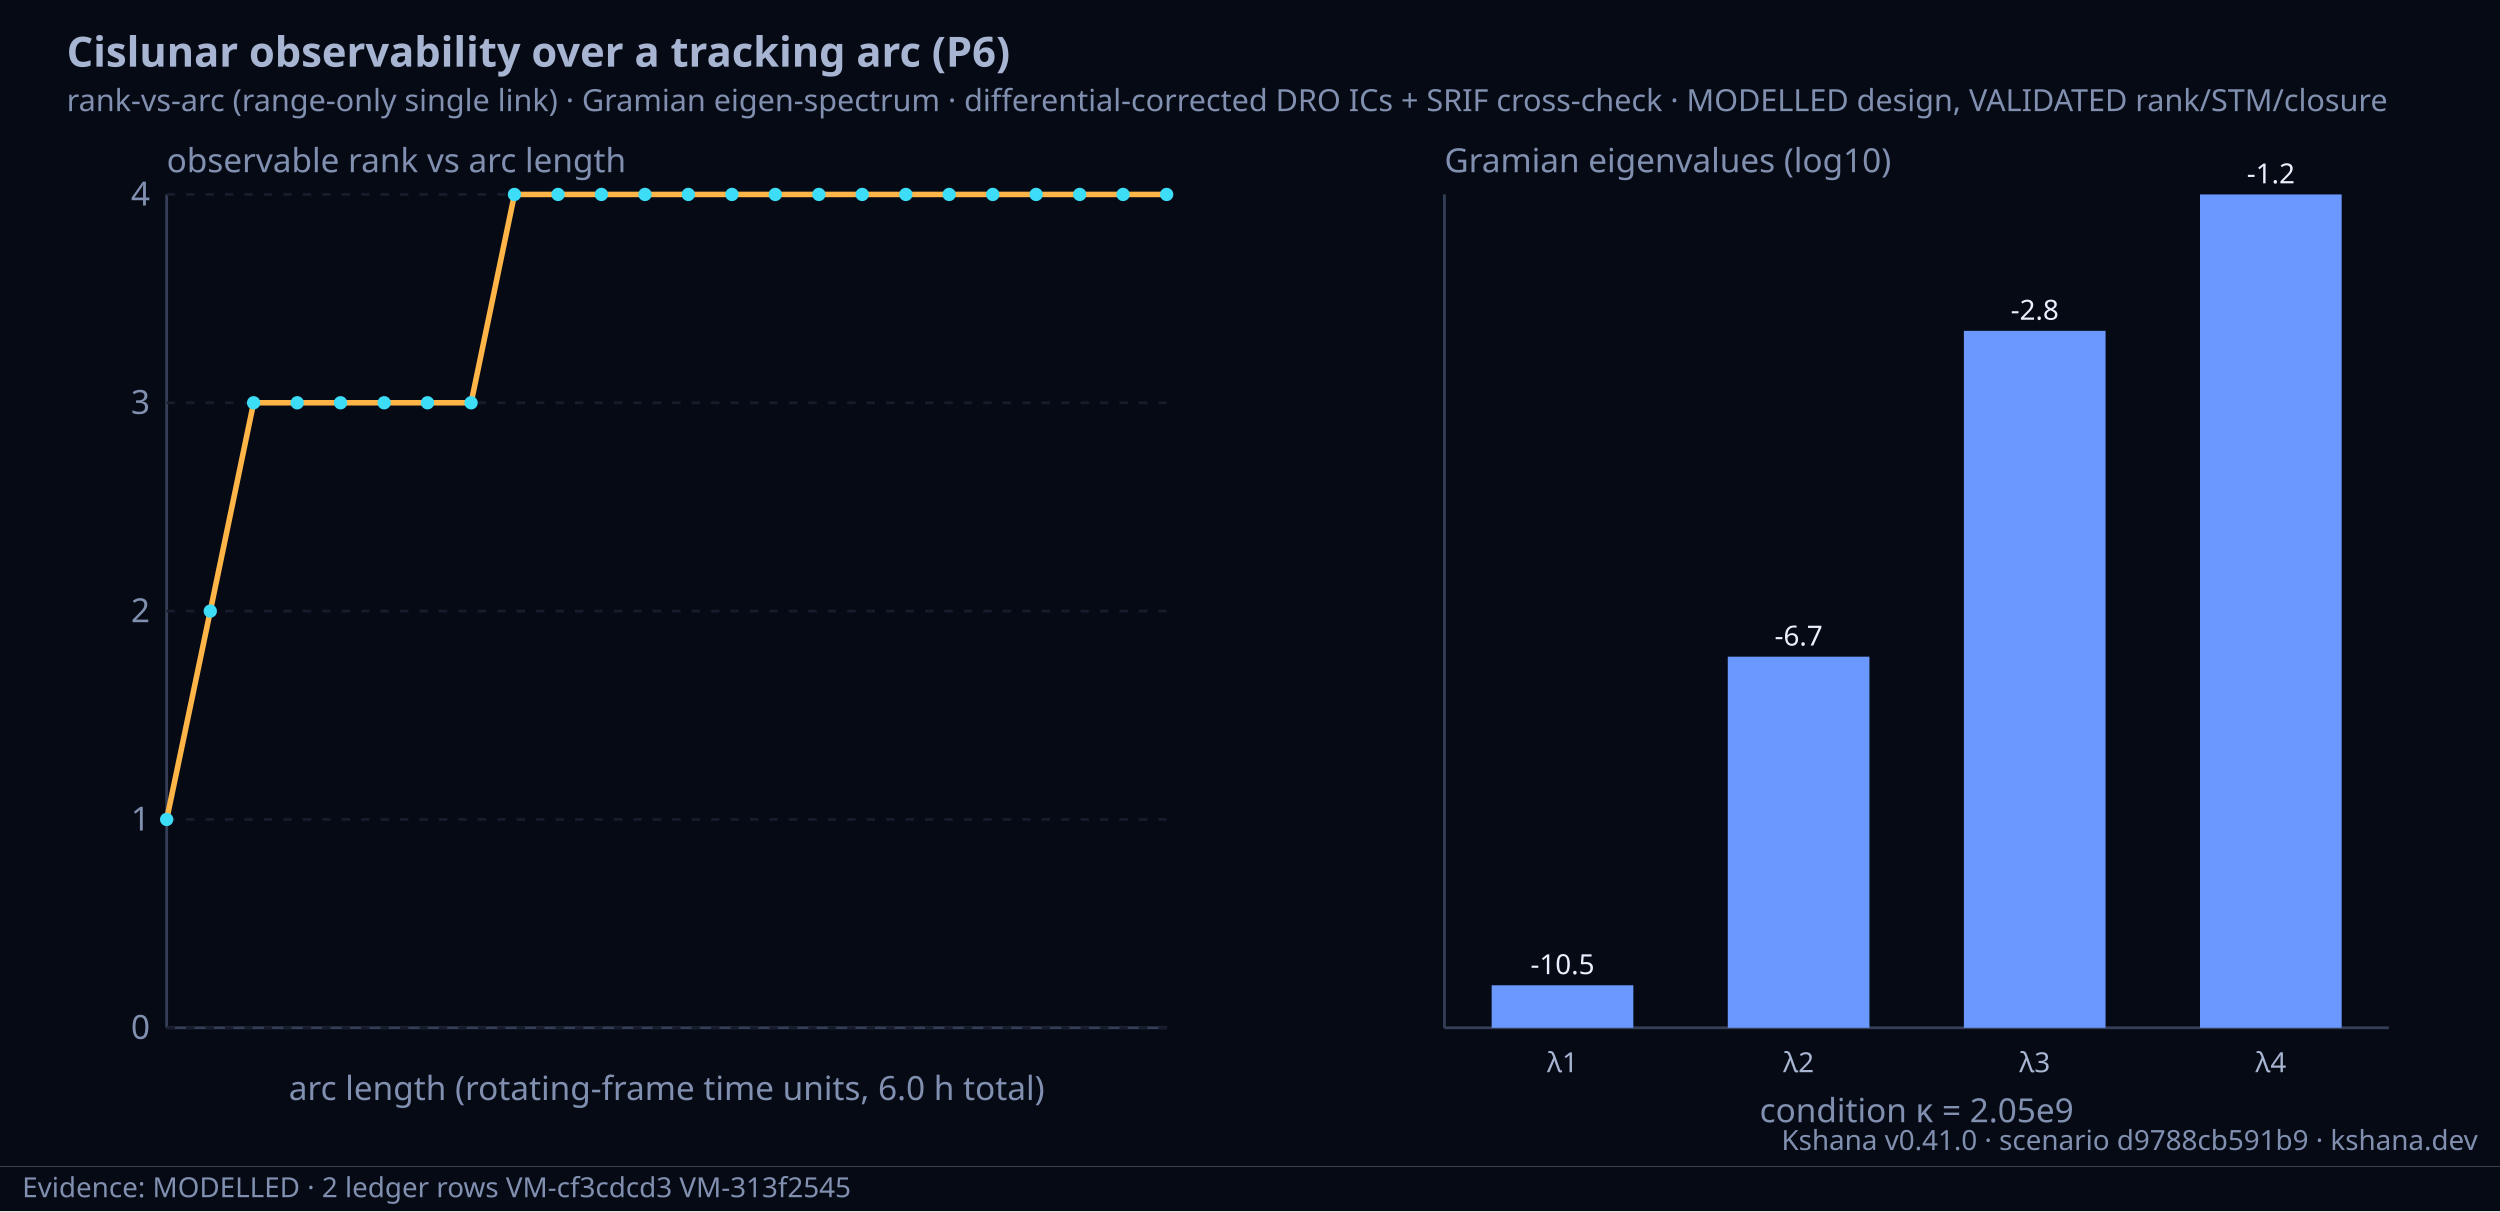
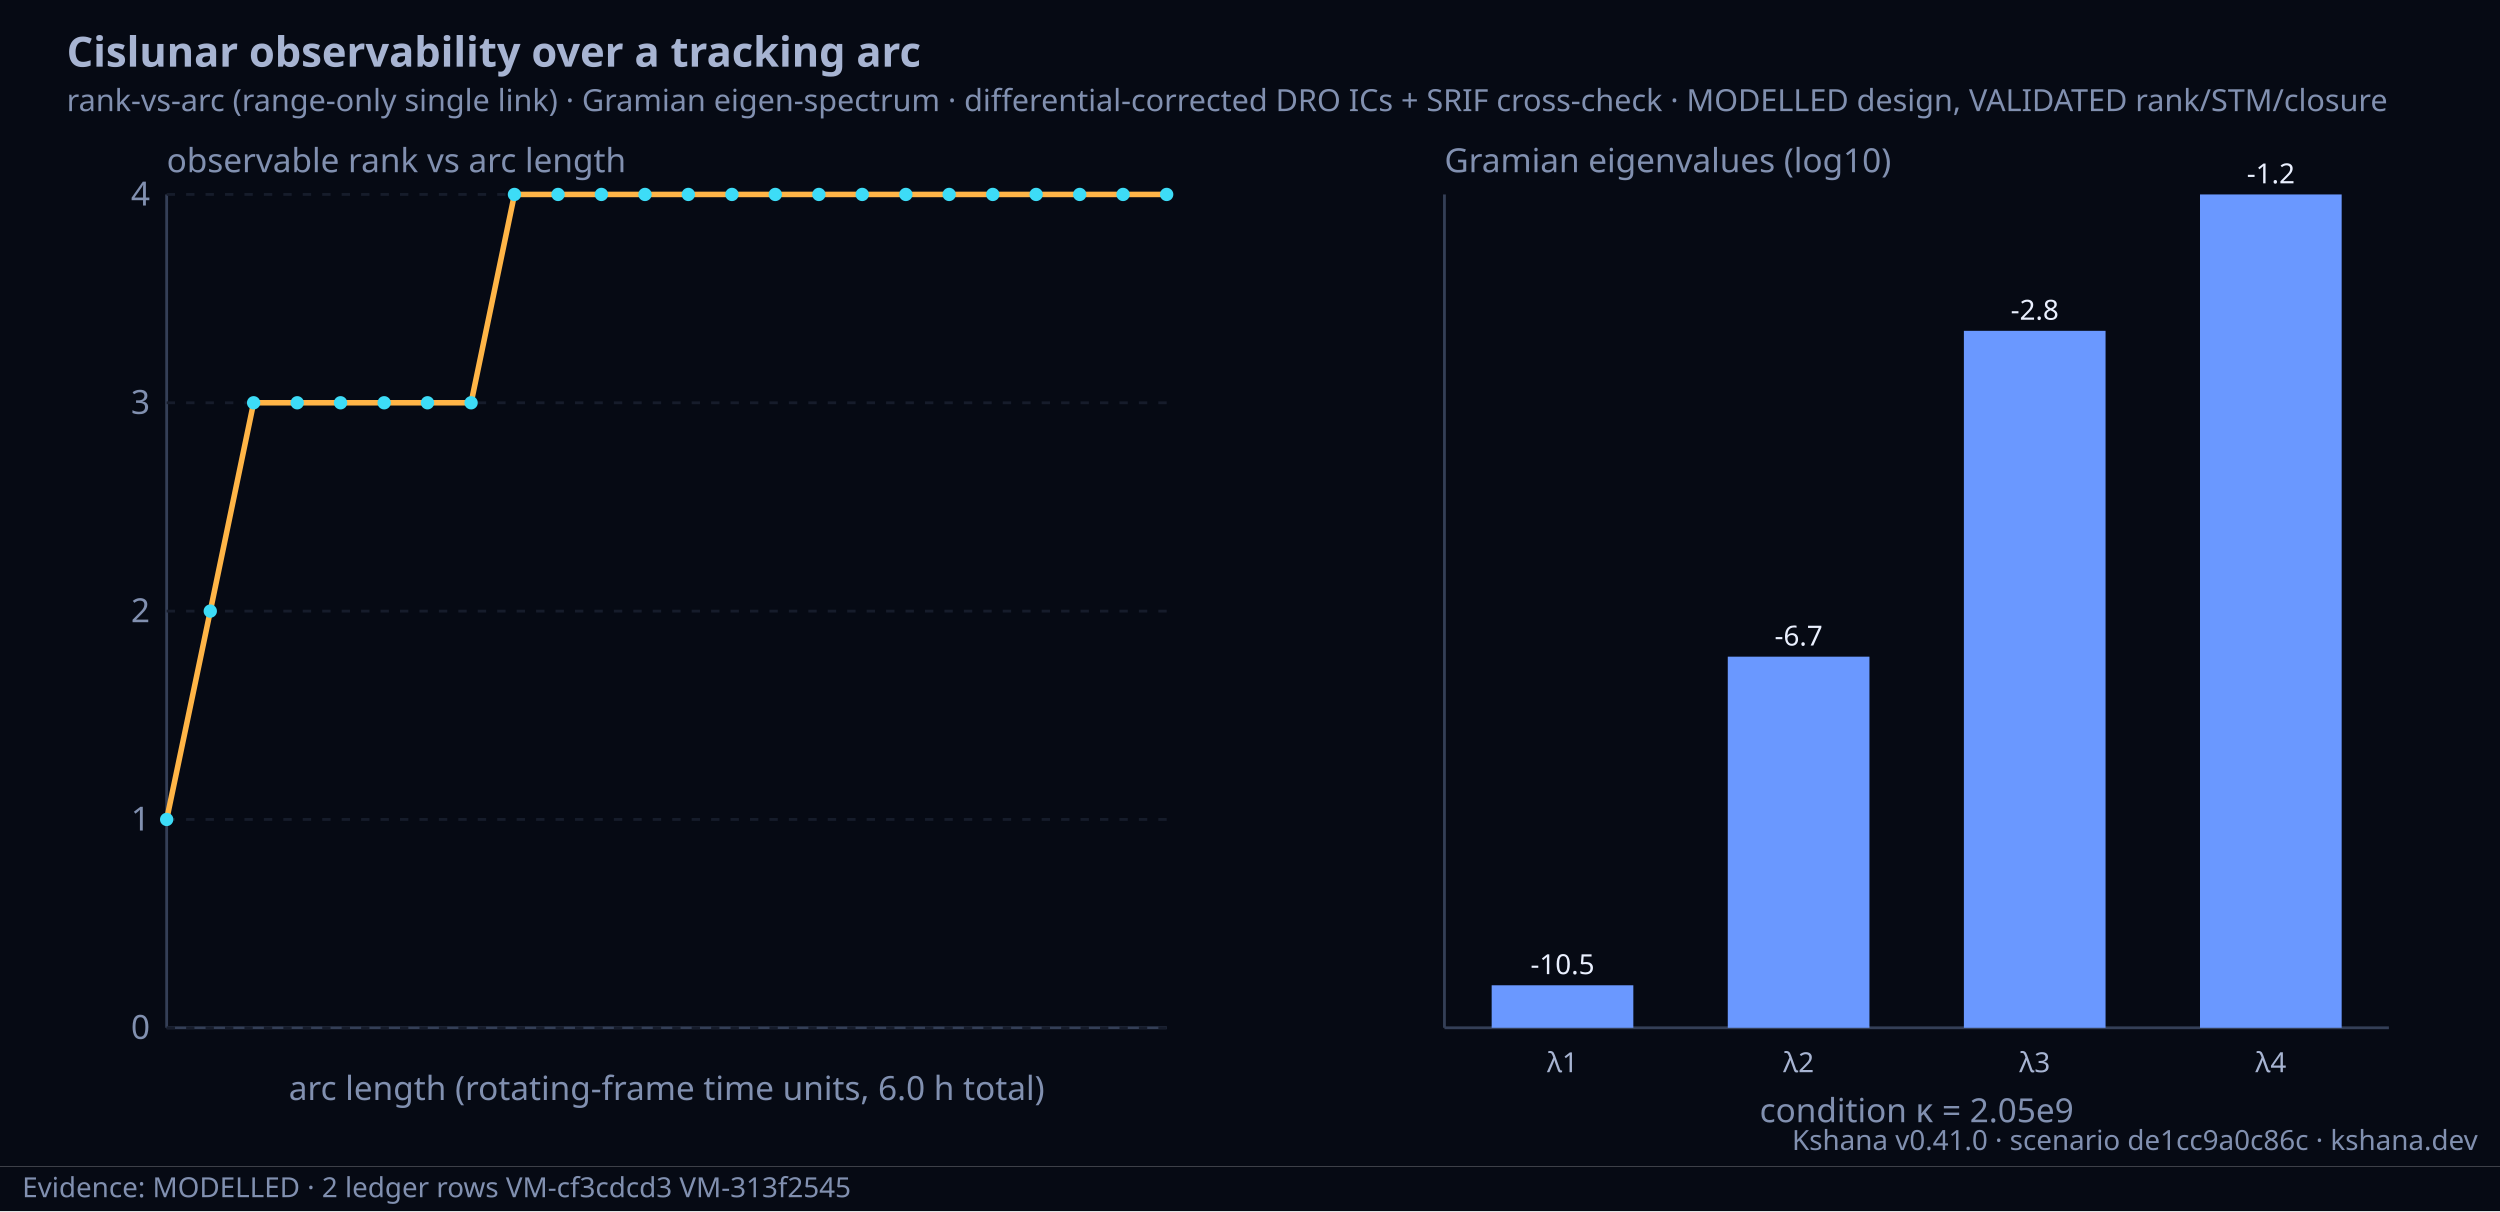
<svg xmlns="http://www.w3.org/2000/svg" width="900" height="436" font-family="Geist, ui-sans-serif, system-ui, sans-serif" font-size="12" fill="#A7B4D2">
  <rect width="900" height="420" fill="#060A14" />
-   <text x="24" y="24" font-size="15" font-weight="bold">Cislunar observability over a tracking arc (P6)</text>
+   <text x="24" y="24" font-size="15" font-weight="bold">Cislunar observability over a tracking arc</text>
  <text x="24" y="40" font-size="11" fill="#8190B0">rank-vs-arc (range-only single link) · Gramian eigen-spectrum · differential-corrected DRO ICs + SRIF cross-check · MODELLED design, VALIDATED rank/STM/closure</text>
  <text x="60" y="62" font-size="12" fill="#8190B0">observable rank vs arc length</text>
  <line x1="60" y1="70" x2="60" y2="370" stroke="#343F57" />
  <line x1="60" y1="370" x2="420" y2="370" stroke="#343F57" />
  <line x1="60" y1="370.0" x2="420" y2="370.0" stroke="#161C2B" stroke-dasharray="3 4" />
  <text x="54" y="374.0" text-anchor="end" fill="#8190B0">0</text>
  <line x1="60" y1="295.0" x2="420" y2="295.0" stroke="#161C2B" stroke-dasharray="3 4" />
  <text x="54" y="299.0" text-anchor="end" fill="#8190B0">1</text>
  <line x1="60" y1="220.0" x2="420" y2="220.0" stroke="#161C2B" stroke-dasharray="3 4" />
  <text x="54" y="224.0" text-anchor="end" fill="#8190B0">2</text>
  <line x1="60" y1="145.0" x2="420" y2="145.0" stroke="#161C2B" stroke-dasharray="3 4" />
  <text x="54" y="149.0" text-anchor="end" fill="#8190B0">3</text>
  <line x1="60" y1="70.0" x2="420" y2="70.0" stroke="#161C2B" stroke-dasharray="3 4" />
  <text x="54" y="74.0" text-anchor="end" fill="#8190B0">4</text>
  <polyline fill="none" stroke="#FFB547" stroke-width="2" points="60.0,295.0 75.7,220.0 91.3,145.0 107.0,145.0 122.6,145.0 138.3,145.0 153.9,145.0 169.6,145.0 185.2,70.0 200.9,70.0 216.5,70.0 232.2,70.0 247.8,70.0 263.5,70.0 279.1,70.0 294.8,70.0 310.4,70.0 326.1,70.0 341.7,70.0 357.4,70.0 373.0,70.0 388.7,70.0 404.3,70.0 420.0,70.0" />
  <circle cx="60.0" cy="295.0" r="2.4" fill="#3DDCF7" />
  <circle cx="75.7" cy="220.0" r="2.4" fill="#3DDCF7" />
  <circle cx="91.3" cy="145.0" r="2.4" fill="#3DDCF7" />
  <circle cx="107.0" cy="145.0" r="2.4" fill="#3DDCF7" />
  <circle cx="122.6" cy="145.0" r="2.4" fill="#3DDCF7" />
  <circle cx="138.3" cy="145.0" r="2.4" fill="#3DDCF7" />
  <circle cx="153.9" cy="145.0" r="2.4" fill="#3DDCF7" />
  <circle cx="169.6" cy="145.0" r="2.4" fill="#3DDCF7" />
  <circle cx="185.2" cy="70.0" r="2.4" fill="#3DDCF7" />
  <circle cx="200.9" cy="70.0" r="2.4" fill="#3DDCF7" />
  <circle cx="216.5" cy="70.0" r="2.4" fill="#3DDCF7" />
  <circle cx="232.2" cy="70.0" r="2.4" fill="#3DDCF7" />
  <circle cx="247.8" cy="70.0" r="2.4" fill="#3DDCF7" />
  <circle cx="263.5" cy="70.0" r="2.4" fill="#3DDCF7" />
  <circle cx="279.1" cy="70.0" r="2.4" fill="#3DDCF7" />
  <circle cx="294.8" cy="70.0" r="2.4" fill="#3DDCF7" />
  <circle cx="310.4" cy="70.0" r="2.4" fill="#3DDCF7" />
  <circle cx="326.1" cy="70.0" r="2.4" fill="#3DDCF7" />
  <circle cx="341.7" cy="70.0" r="2.4" fill="#3DDCF7" />
  <circle cx="357.4" cy="70.0" r="2.4" fill="#3DDCF7" />
  <circle cx="373.0" cy="70.0" r="2.4" fill="#3DDCF7" />
  <circle cx="388.7" cy="70.0" r="2.4" fill="#3DDCF7" />
  <circle cx="404.3" cy="70.0" r="2.4" fill="#3DDCF7" />
  <circle cx="420.0" cy="70.0" r="2.4" fill="#3DDCF7" />
  <text x="240" y="396" text-anchor="middle" fill="#8190B0">arc length (rotating-frame time units, 6.0 h total)</text>
  <text x="520" y="62" font-size="12" fill="#8190B0">Gramian eigenvalues (log10)</text>
  <line x1="520" y1="70" x2="520" y2="370" stroke="#343F57" />
  <line x1="520" y1="370" x2="860" y2="370" stroke="#343F57" />
  <rect x="537.0" y="354.7" width="51.0" height="15.3" fill="#6A98FF" />
  <text x="562.5" y="350.7" text-anchor="middle" font-size="10" fill="#EAF0FF">-10.5</text>
  <text x="562.5" y="386.0" text-anchor="middle" font-size="10">λ1</text>
  <rect x="622.0" y="236.4" width="51.0" height="133.6" fill="#6A98FF" />
  <text x="647.5" y="232.4" text-anchor="middle" font-size="10" fill="#EAF0FF">-6.7</text>
  <text x="647.5" y="386.0" text-anchor="middle" font-size="10">λ2</text>
  <rect x="707.0" y="119.1" width="51.0" height="250.9" fill="#6A98FF" />
  <text x="732.5" y="115.1" text-anchor="middle" font-size="10" fill="#EAF0FF">-2.8</text>
  <text x="732.5" y="386.0" text-anchor="middle" font-size="10">λ3</text>
  <rect x="792.0" y="70.0" width="51.0" height="300.0" fill="#6A98FF" />
  <text x="817.5" y="66.0" text-anchor="middle" font-size="10" fill="#EAF0FF">-1.2</text>
  <text x="817.5" y="386.0" text-anchor="middle" font-size="10">λ4</text>
  <text x="690" y="404" text-anchor="middle" fill="#8190B0">condition κ = 2.05e9</text>
-   <text x="892" y="414" text-anchor="end" fill="#8190B0" font-size="10" font-family="Geist, ui-sans-serif, system-ui, sans-serif">Kshana v0.41.0 · scenario d9788cb591b9 · kshana.dev</text>
+   <text x="892" y="414" text-anchor="end" fill="#8190B0" font-size="10" font-family="Geist, ui-sans-serif, system-ui, sans-serif">Kshana v0.41.0 · scenario de1cc9a0c86c · kshana.dev</text>
  <rect x="0" y="420" width="900" height="16" fill="#060A14" />
  <text x="8" y="431" fill="#8190B0" font-size="10" font-family="Geist, ui-sans-serif, system-ui, sans-serif">Evidence: MODELLED · 2 ledger rows VM-cf3cdcd3 VM-313f2545</text>
</svg>
